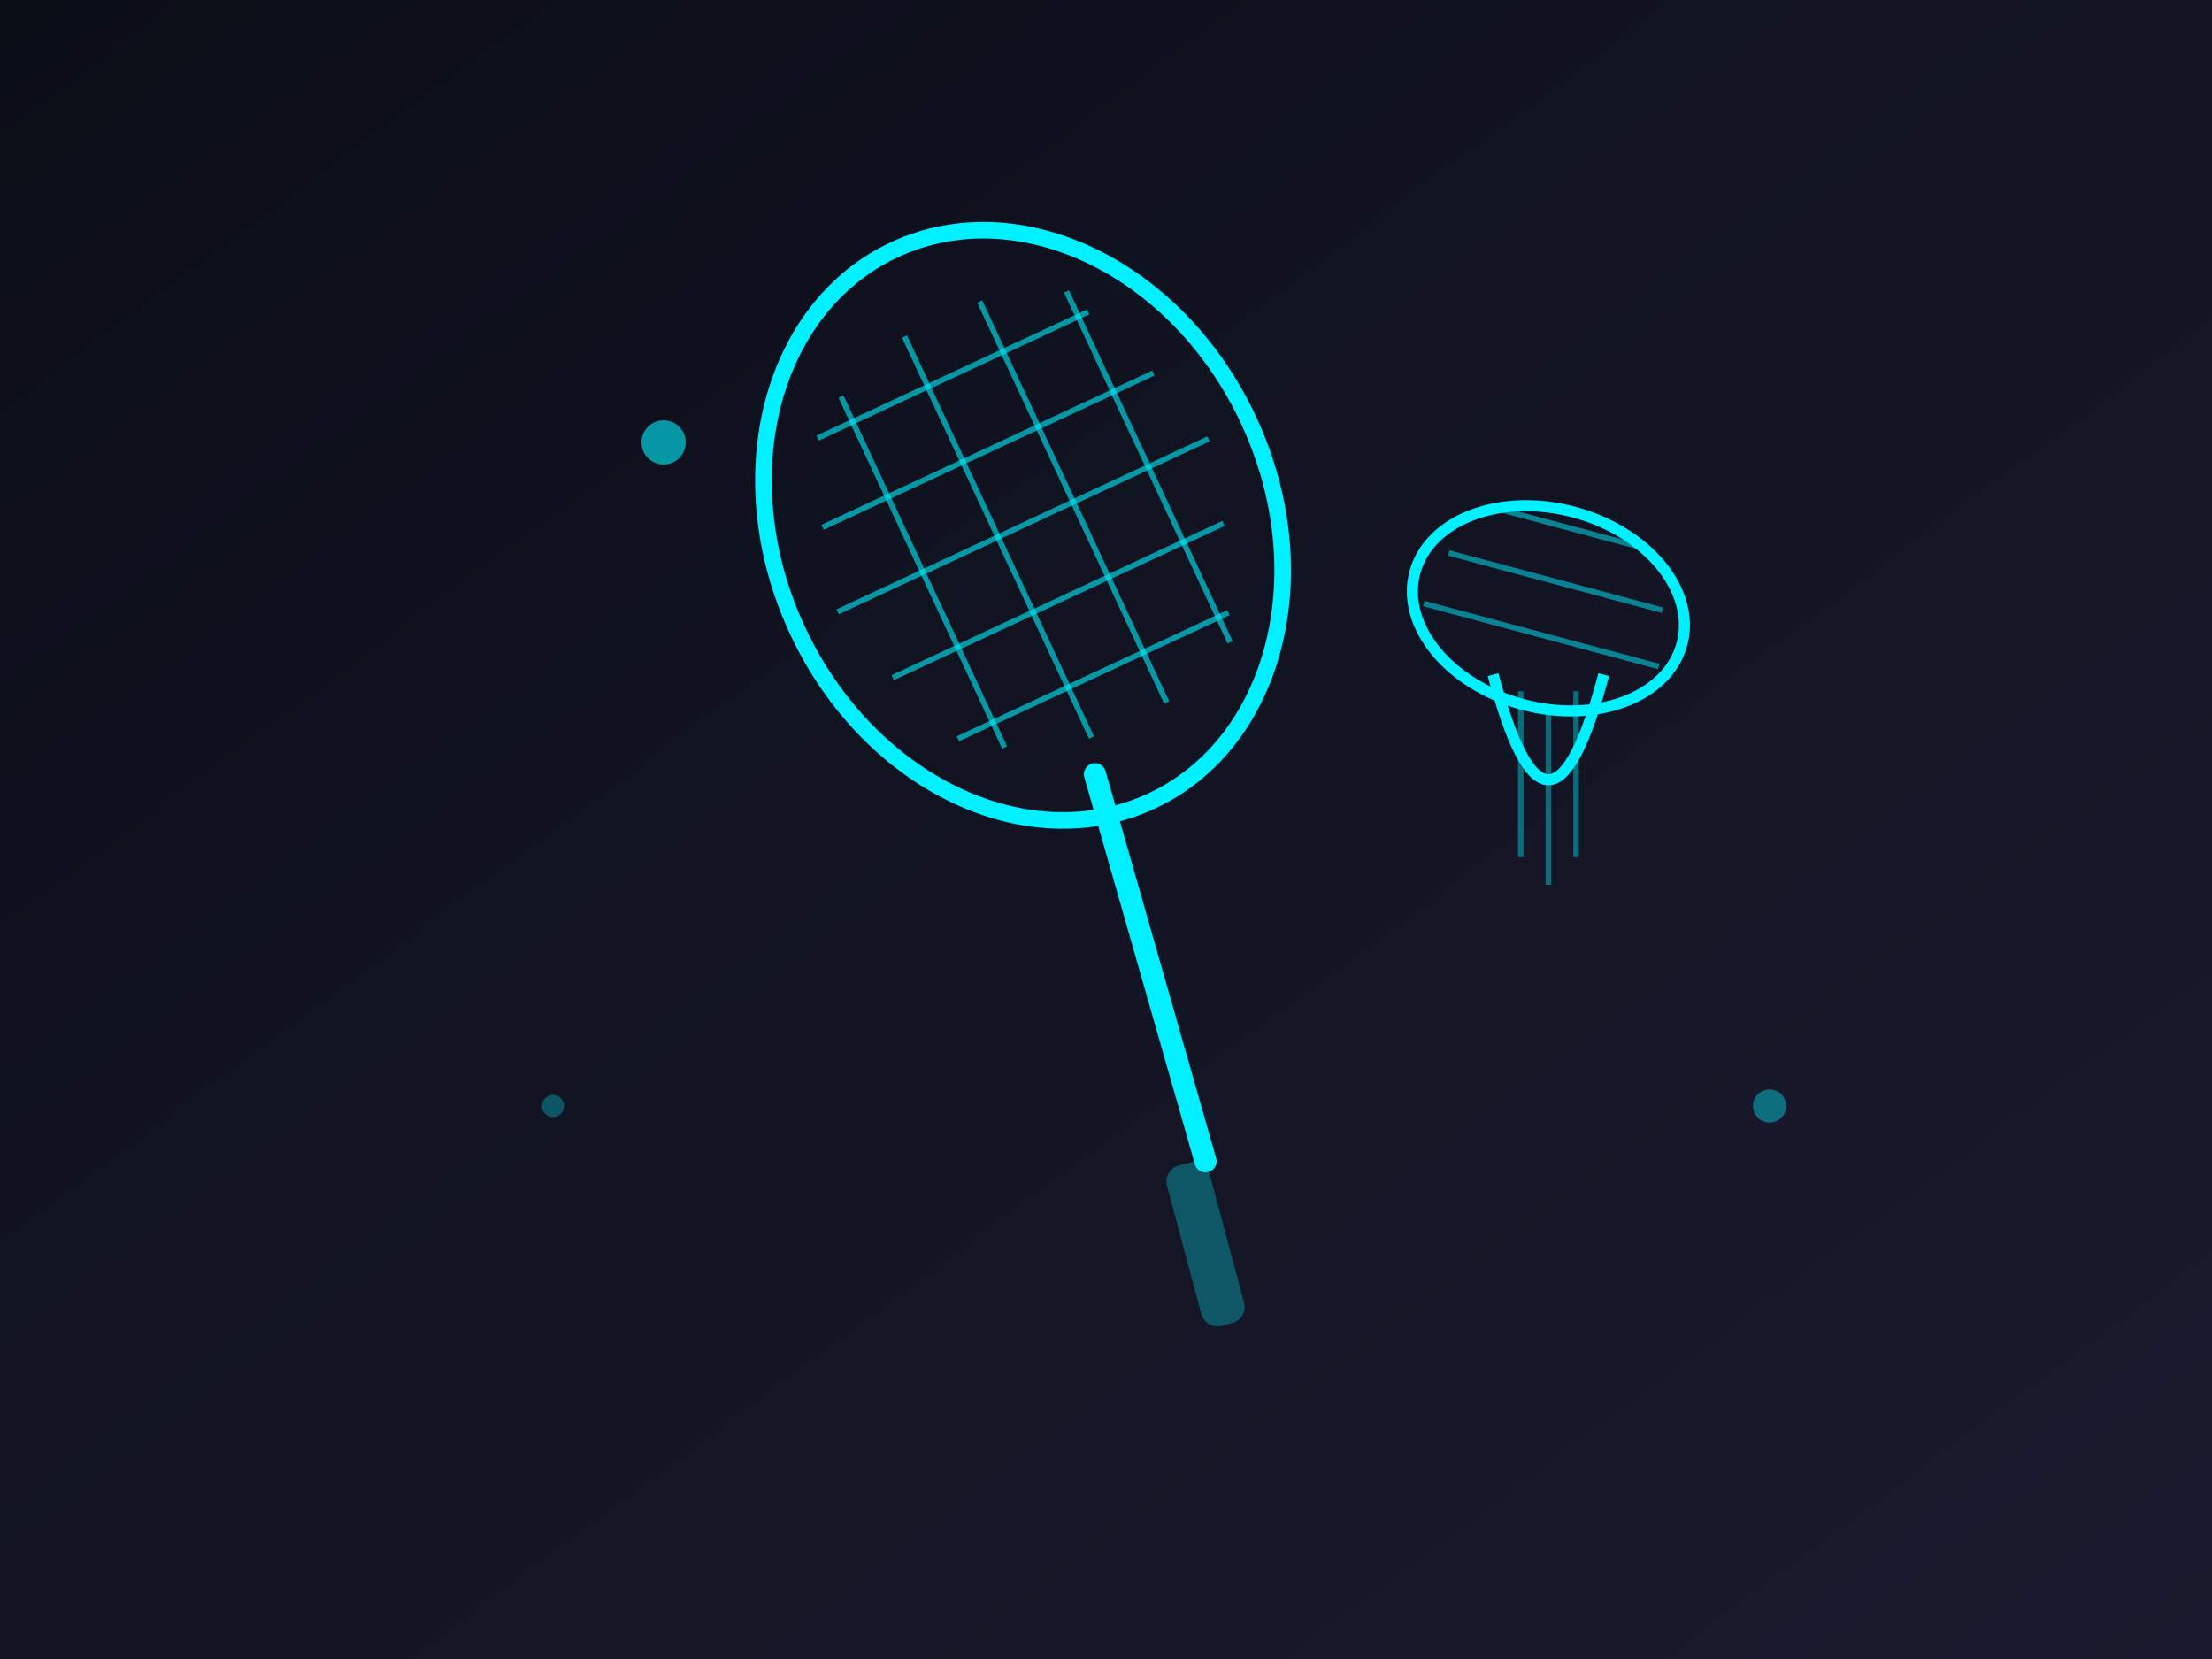
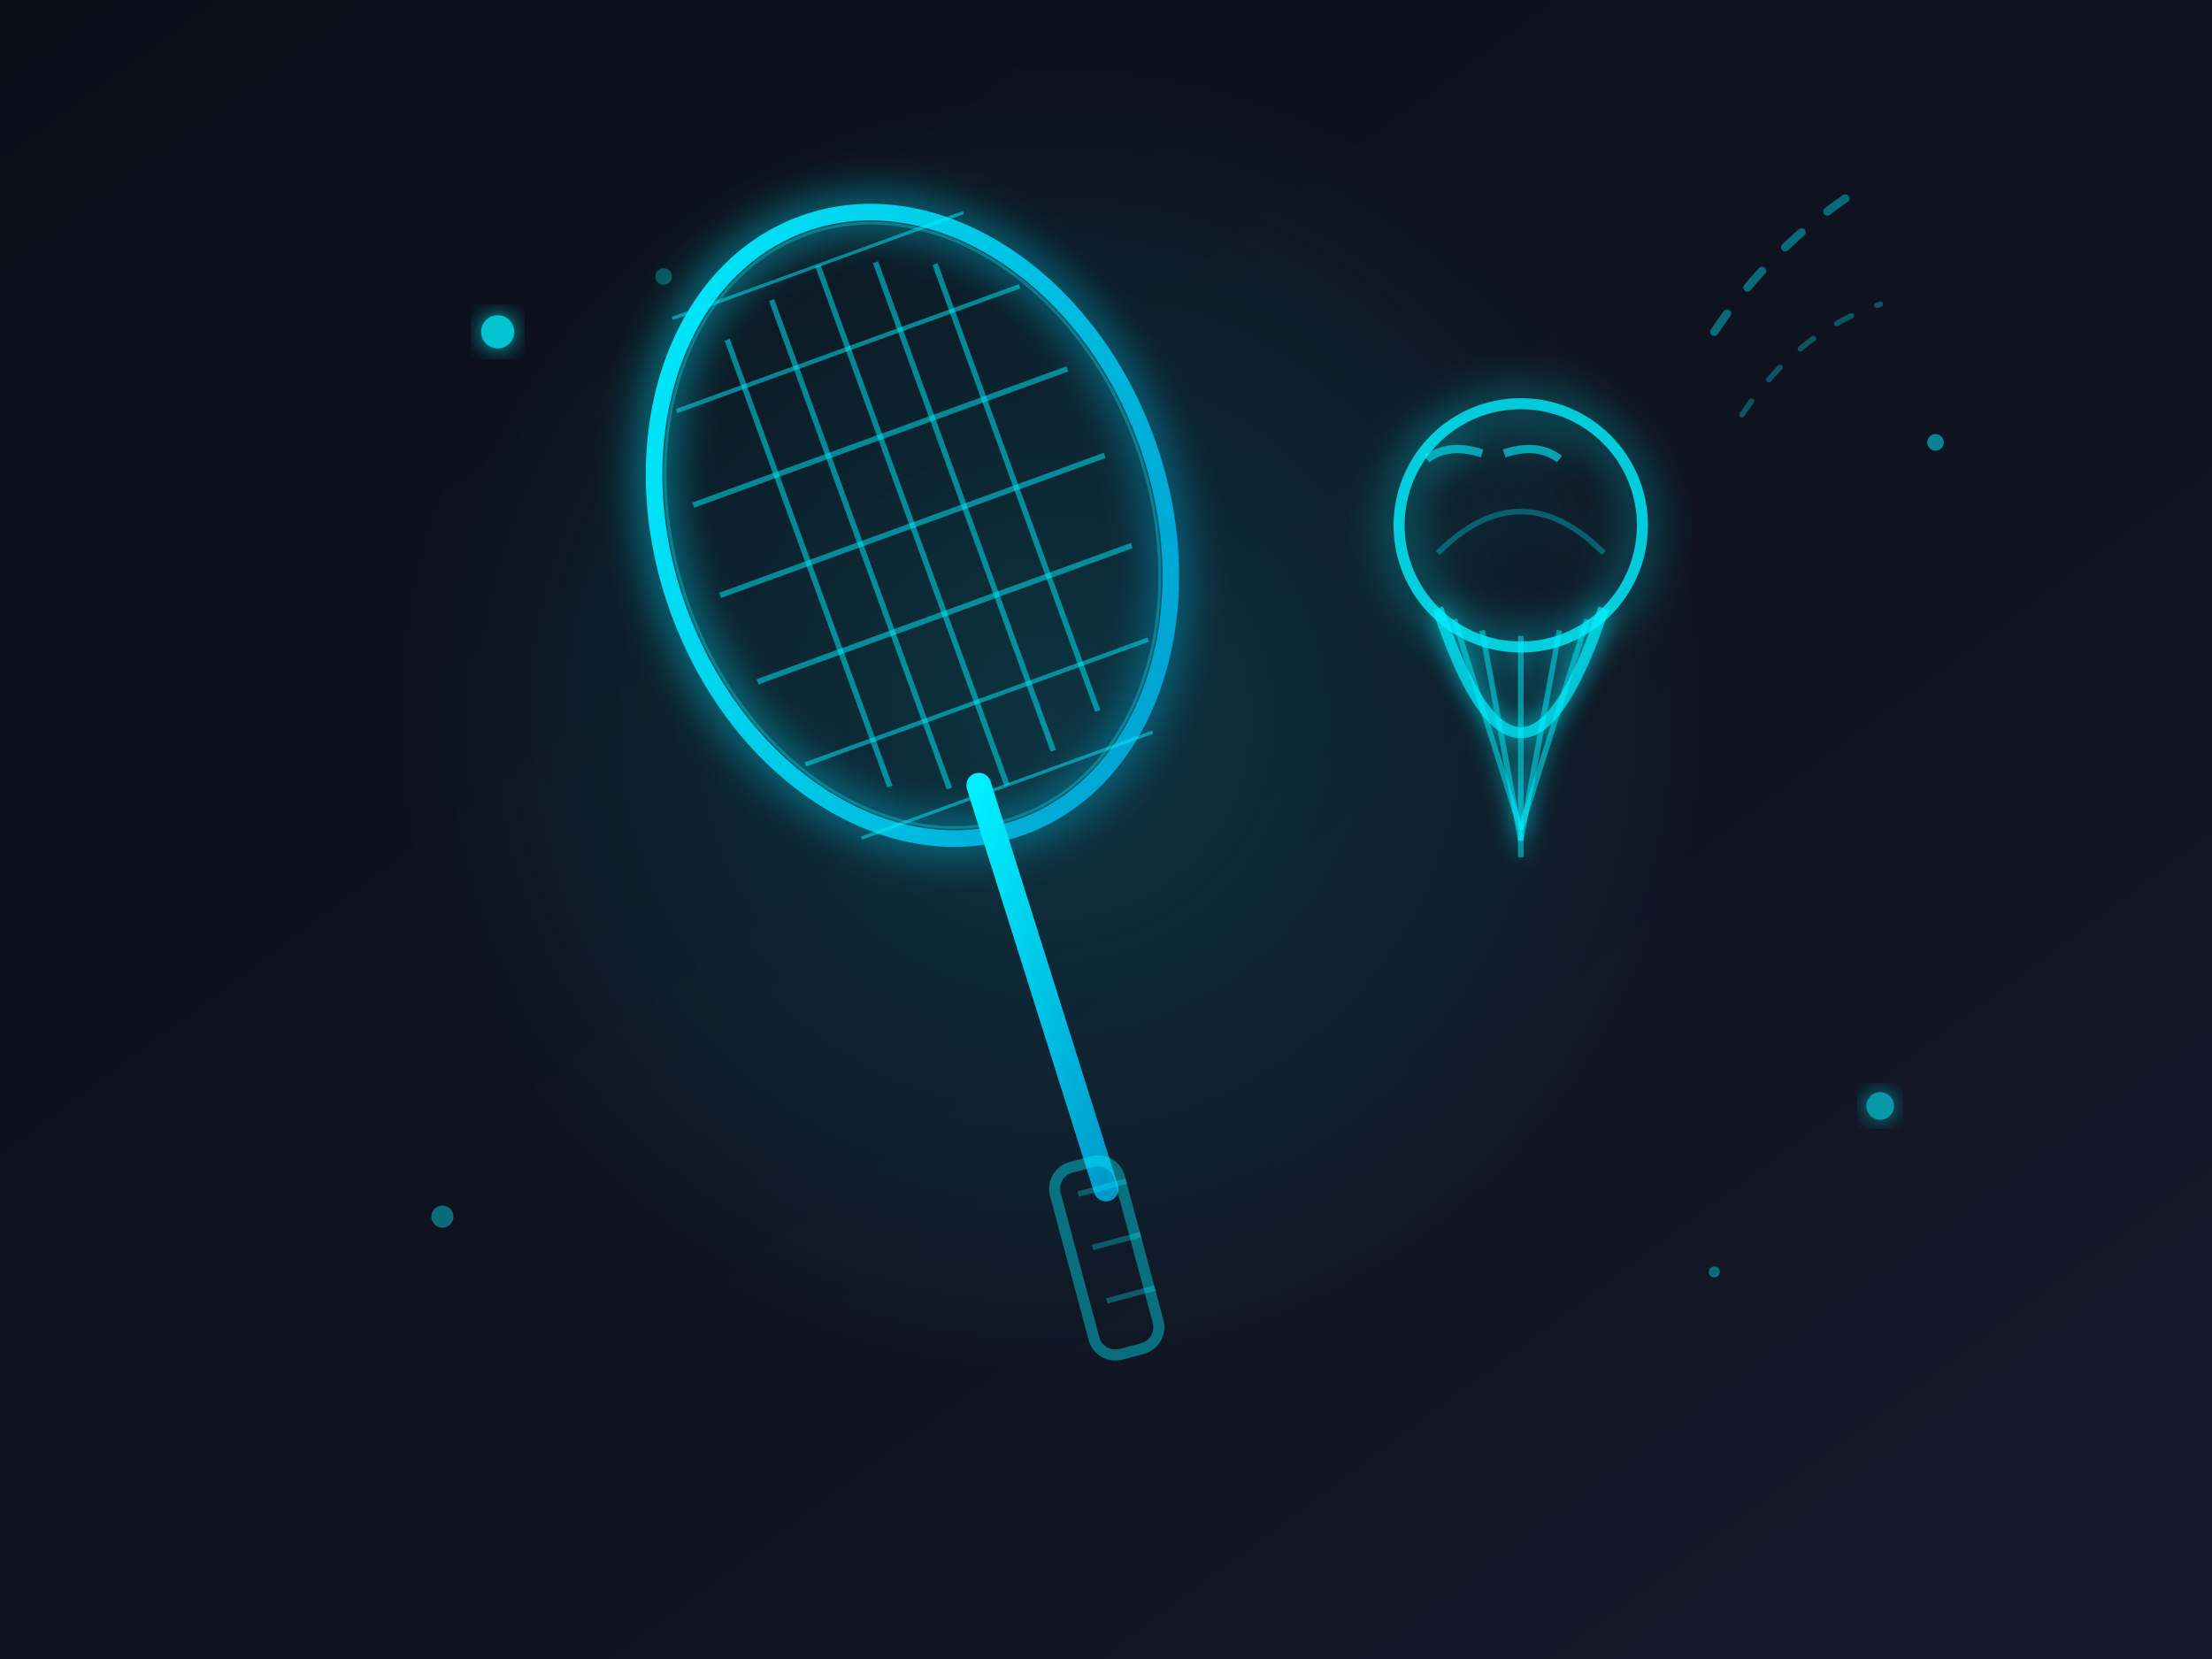
<svg xmlns="http://www.w3.org/2000/svg" viewBox="0 0 400 300">
  <defs>
    <linearGradient id="bg" x1="0%" y1="0%" x2="100%" y2="100%">
      <stop offset="0%" stop-color="#0A0E17" />
-       <stop offset="100%" stop-color="#1a1a2e" />
+       <stop offset="100%" stop-color="#141829" />
    </linearGradient>
+     <linearGradient id="cyanGlow" x1="0%" y1="0%" x2="100%" y2="100%">
+       <stop offset="0%" stop-color="#00F0FF" />
+       <stop offset="100%" stop-color="#0099CC" />
+     </linearGradient>
+     <radialGradient id="halo" cx="50%" cy="50%" r="50%">
+       <stop offset="0%" stop-color="#00F0FF" stop-opacity="0.15" />
+       <stop offset="70%" stop-color="#00F0FF" stop-opacity="0.05" />
+       <stop offset="100%" stop-color="#00F0FF" stop-opacity="0" />
+     </radialGradient>
+     <filter id="glow" x="-20%" y="-20%" width="140%" height="140%">
+       <feGaussianBlur stdDeviation="4" result="blur" />
+       <feMerge>
+         <feMergeNode in="blur" />
+         <feMergeNode in="SourceGraphic" />
+       </feMerge>
+     </filter>
+     <filter id="softGlow" x="-30%" y="-30%" width="160%" height="160%">
+       <feGaussianBlur stdDeviation="2" result="blur" />
+       <feMerge>
+         <feMergeNode in="blur" />
+         <feMergeNode in="SourceGraphic" />
+       </feMerge>
+     </filter>
  </defs>
  <rect width="400" height="300" fill="url(#bg)" />
-   <ellipse cx="185" cy="95" rx="45" ry="55" fill="none" stroke="#00F0FF" stroke-width="3" transform="rotate(-25,185,95)" />
-   <line x1="148" y1="95" x2="222" y2="95" stroke="#00F0FF" stroke-width="1" opacity="0.6" transform="rotate(-25,185,95)" />
-   <line x1="152" y1="80" x2="218" y2="80" stroke="#00F0FF" stroke-width="1" opacity="0.6" transform="rotate(-25,185,95)" />
-   <line x1="152" y1="110" x2="218" y2="110" stroke="#00F0FF" stroke-width="1" opacity="0.6" transform="rotate(-25,185,95)" />
-   <line x1="158" y1="65" x2="212" y2="65" stroke="#00F0FF" stroke-width="1" opacity="0.6" transform="rotate(-25,185,95)" />
-   <line x1="158" y1="125" x2="212" y2="125" stroke="#00F0FF" stroke-width="1" opacity="0.6" transform="rotate(-25,185,95)" />
-   <line x1="165" y1="60" x2="165" y2="130" stroke="#00F0FF" stroke-width="1" opacity="0.6" transform="rotate(-25,185,95)" />
-   <line x1="180" y1="55" x2="180" y2="135" stroke="#00F0FF" stroke-width="1" opacity="0.6" transform="rotate(-25,185,95)" />
-   <line x1="195" y1="55" x2="195" y2="135" stroke="#00F0FF" stroke-width="1" opacity="0.6" transform="rotate(-25,185,95)" />
-   <line x1="210" y1="60" x2="210" y2="130" stroke="#00F0FF" stroke-width="1" opacity="0.6" transform="rotate(-25,185,95)" />
-   <line x1="198" y1="140" x2="218" y2="210" stroke="#00F0FF" stroke-width="4" stroke-linecap="round" />
-   <rect x="214" y="210" width="8" height="30" rx="3" fill="#00F0FF" opacity="0.3" transform="rotate(-15,218,225)" />
-   <ellipse cx="280" cy="110" rx="25" ry="18" fill="none" stroke="#00F0FF" stroke-width="2" transform="rotate(15,280,110)" />
-   <line x1="260" y1="105" x2="300" y2="105" stroke="#00F0FF" stroke-width="1" opacity="0.5" transform="rotate(15,280,110)" />
-   <line x1="258" y1="115" x2="302" y2="115" stroke="#00F0FF" stroke-width="1" opacity="0.5" transform="rotate(15,280,110)" />
-   <line x1="265" y1="95" x2="295" y2="95" stroke="#00F0FF" stroke-width="1" opacity="0.5" transform="rotate(15,280,110)" />
-   <path d="M270 122 Q280 160 290 122" fill="none" stroke="#00F0FF" stroke-width="2" />
-   <line x1="275" y1="125" x2="275" y2="155" stroke="#00F0FF" stroke-width="1" opacity="0.4" />
-   <line x1="280" y1="128" x2="280" y2="160" stroke="#00F0FF" stroke-width="1" opacity="0.4" />
-   <line x1="285" y1="125" x2="285" y2="155" stroke="#00F0FF" stroke-width="1" opacity="0.4" />
-   <circle cx="120" cy="80" r="4" fill="#00F0FF" opacity="0.6" />
-   <circle cx="320" cy="200" r="3" fill="#00F0FF" opacity="0.4" />
-   <circle cx="100" cy="200" r="2" fill="#00F0FF" opacity="0.3" />
+   <circle cx="190" cy="130" r="120" fill="url(#halo)" />
+   <g filter="url(#glow)">
+     <ellipse cx="165" cy="95" rx="45" ry="58" fill="none" stroke="url(#cyanGlow)" stroke-width="3" transform="rotate(-20,165,95)" />
+     <ellipse cx="165" cy="95" rx="43" ry="56" fill="none" stroke="#00F0FF" stroke-width="0.5" opacity="0.3" transform="rotate(-20,165,95)" />
+   </g>
+   <g opacity="0.5">
+     <line x1="128" y1="95" x2="202" y2="95" stroke="#00F0FF" stroke-width="1" transform="rotate(-20,165,95)" />
+     <line x1="129" y1="78" x2="201" y2="78" stroke="#00F0FF" stroke-width="1" transform="rotate(-20,165,95)" />
+     <line x1="129" y1="112" x2="201" y2="112" stroke="#00F0FF" stroke-width="1" transform="rotate(-20,165,95)" />
+     <line x1="132" y1="61" x2="198" y2="61" stroke="#00F0FF" stroke-width="0.8" transform="rotate(-20,165,95)" />
+     <line x1="132" y1="129" x2="198" y2="129" stroke="#00F0FF" stroke-width="0.8" transform="rotate(-20,165,95)" />
+     <line x1="137" y1="45" x2="193" y2="45" stroke="#00F0FF" stroke-width="0.6" transform="rotate(-20,165,95)" />
+     <line x1="137" y1="145" x2="193" y2="145" stroke="#00F0FF" stroke-width="0.6" transform="rotate(-20,165,95)" />
+   </g>
+   <g opacity="0.5">
+     <line x1="145" y1="52" x2="145" y2="138" stroke="#00F0FF" stroke-width="1" transform="rotate(-20,165,95)" />
+     <line x1="155" y1="48" x2="155" y2="142" stroke="#00F0FF" stroke-width="1" transform="rotate(-20,165,95)" />
+     <line x1="165" y1="45" x2="165" y2="145" stroke="#00F0FF" stroke-width="1" transform="rotate(-20,165,95)" />
+     <line x1="175" y1="48" x2="175" y2="142" stroke="#00F0FF" stroke-width="1" transform="rotate(-20,165,95)" />
+     <line x1="185" y1="52" x2="185" y2="138" stroke="#00F0FF" stroke-width="1" transform="rotate(-20,165,95)" />
+   </g>
+   <line x1="177" y1="142" x2="200" y2="215" stroke="url(#cyanGlow)" stroke-width="4.5" stroke-linecap="round" />
+   <rect x="194" y="210" width="12" height="35" rx="4" fill="none" stroke="#00F0FF" stroke-width="2" opacity="0.4" transform="rotate(-15,200,227)" />
+   <line x1="198" y1="215" x2="207" y2="215" stroke="#00F0FF" stroke-width="1" opacity="0.3" transform="rotate(-15,200,227)" />
+   <line x1="198" y1="225" x2="207" y2="225" stroke="#00F0FF" stroke-width="1" opacity="0.3" transform="rotate(-15,200,227)" />
+   <line x1="198" y1="235" x2="207" y2="235" stroke="#00F0FF" stroke-width="1" opacity="0.3" transform="rotate(-15,200,227)" />
+   <g filter="url(#glow)">
+     <circle cx="275" cy="95" r="22" fill="none" stroke="#00F0FF" stroke-width="2" opacity="0.8" />
+     <path d="M258 83 Q262 80 268 82" fill="none" stroke="#00F0FF" stroke-width="1.5" opacity="0.6" />
+     <path d="M282 83 Q278 80 272 82" fill="none" stroke="#00F0FF" stroke-width="1.5" opacity="0.6" />
+     <path d="M260 100 Q275 85 290 100" fill="none" stroke="#00F0FF" stroke-width="1" opacity="0.3" />
+   </g>
+   <g filter="url(#softGlow)">
+     <path d="M260 110 Q275 155 290 110" fill="none" stroke="#00F0FF" stroke-width="2" opacity="0.7" />
+     <line x1="263" y1="112" x2="275" y2="150" stroke="#00F0FF" stroke-width="1" opacity="0.5" />
+     <line x1="268" y1="114" x2="275" y2="152" stroke="#00F0FF" stroke-width="1" opacity="0.5" />
+     <line x1="275" y1="115" x2="275" y2="155" stroke="#00F0FF" stroke-width="1" opacity="0.5" />
+     <line x1="282" y1="114" x2="275" y2="152" stroke="#00F0FF" stroke-width="1" opacity="0.5" />
+     <line x1="287" y1="112" x2="275" y2="150" stroke="#00F0FF" stroke-width="1" opacity="0.5" />
+   </g>
+   <path d="M310 60 Q320 45 335 35" fill="none" stroke="#00F0FF" stroke-width="1.5" opacity="0.4" stroke-linecap="round" stroke-dasharray="4,6" />
+   <path d="M315 75 Q325 60 340 55" fill="none" stroke="#00F0FF" stroke-width="1" opacity="0.3" stroke-linecap="round" stroke-dasharray="3,5" />
+   <circle cx="90" cy="60" r="3" fill="#00F0FF" opacity="0.8" filter="url(#softGlow)" />
+   <circle cx="340" cy="200" r="2.5" fill="#00F0FF" opacity="0.6" filter="url(#softGlow)" />
+   <circle cx="80" cy="220" r="2" fill="#00F0FF" opacity="0.4" />
+   <circle cx="350" cy="80" r="1.5" fill="#00F0FF" opacity="0.5" />
+   <circle cx="120" cy="50" r="1.5" fill="#00F0FF" opacity="0.3" />
+   <circle cx="310" cy="230" r="1" fill="#00F0FF" opacity="0.4" />
</svg>
